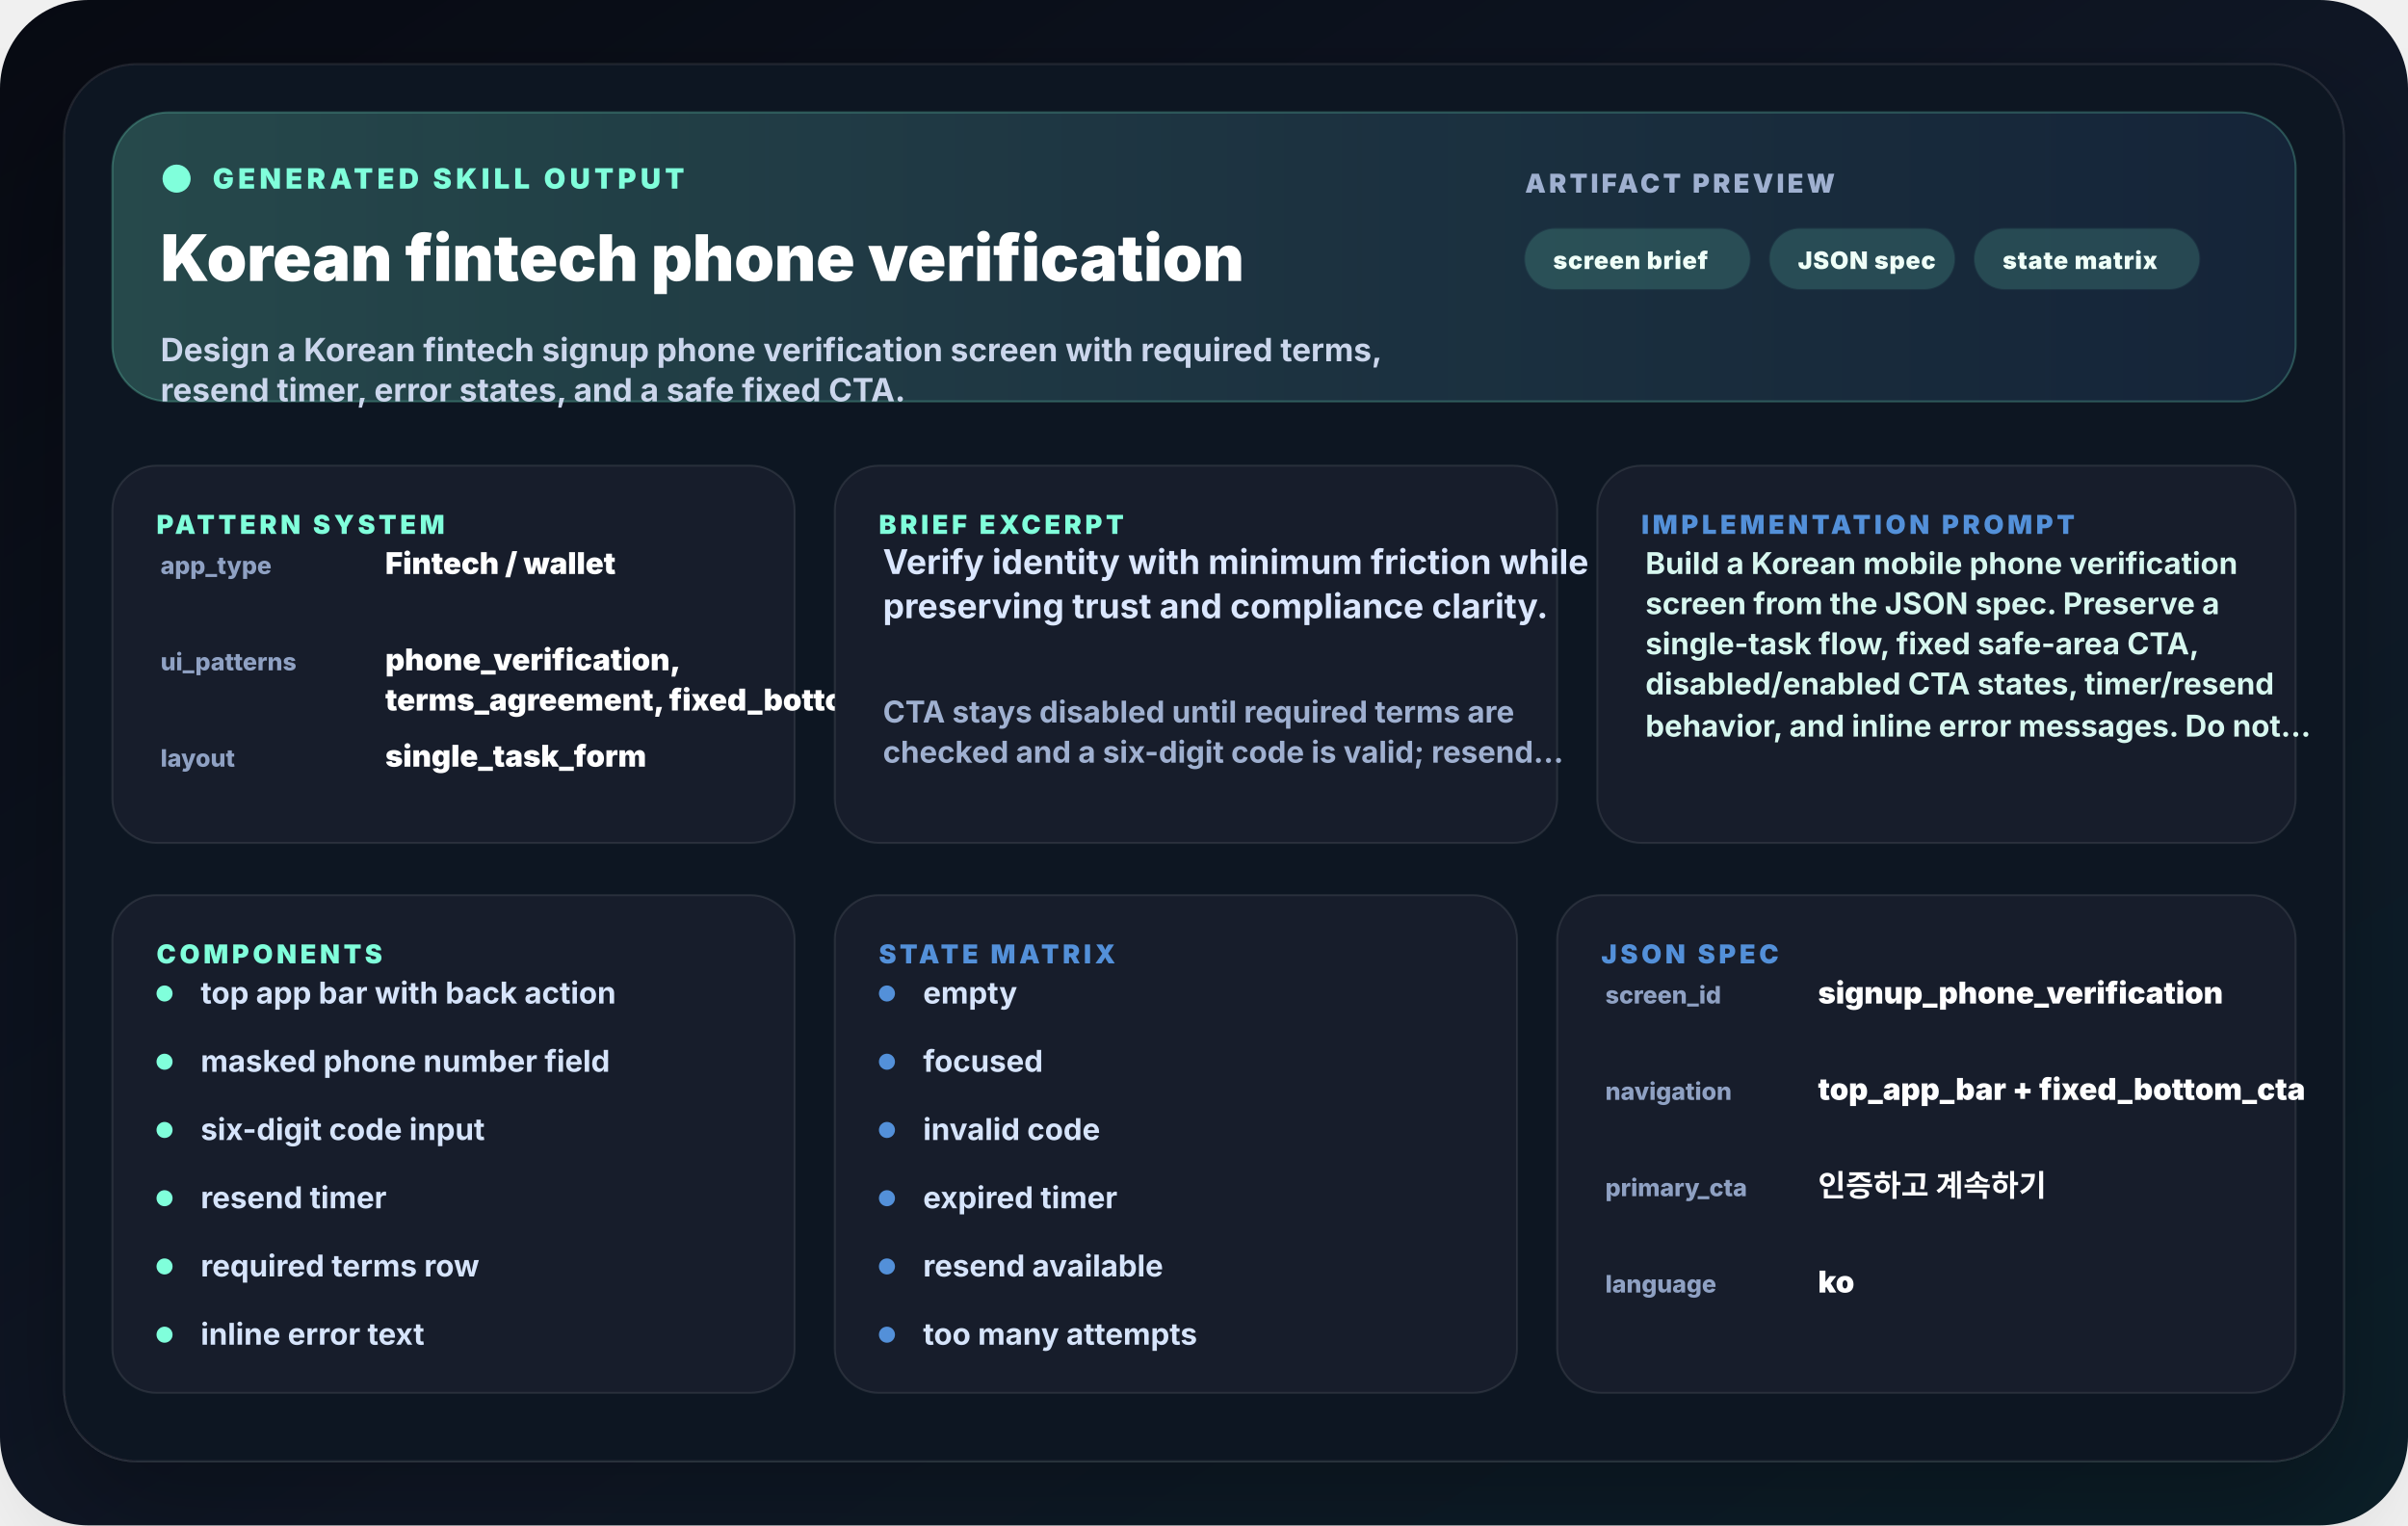
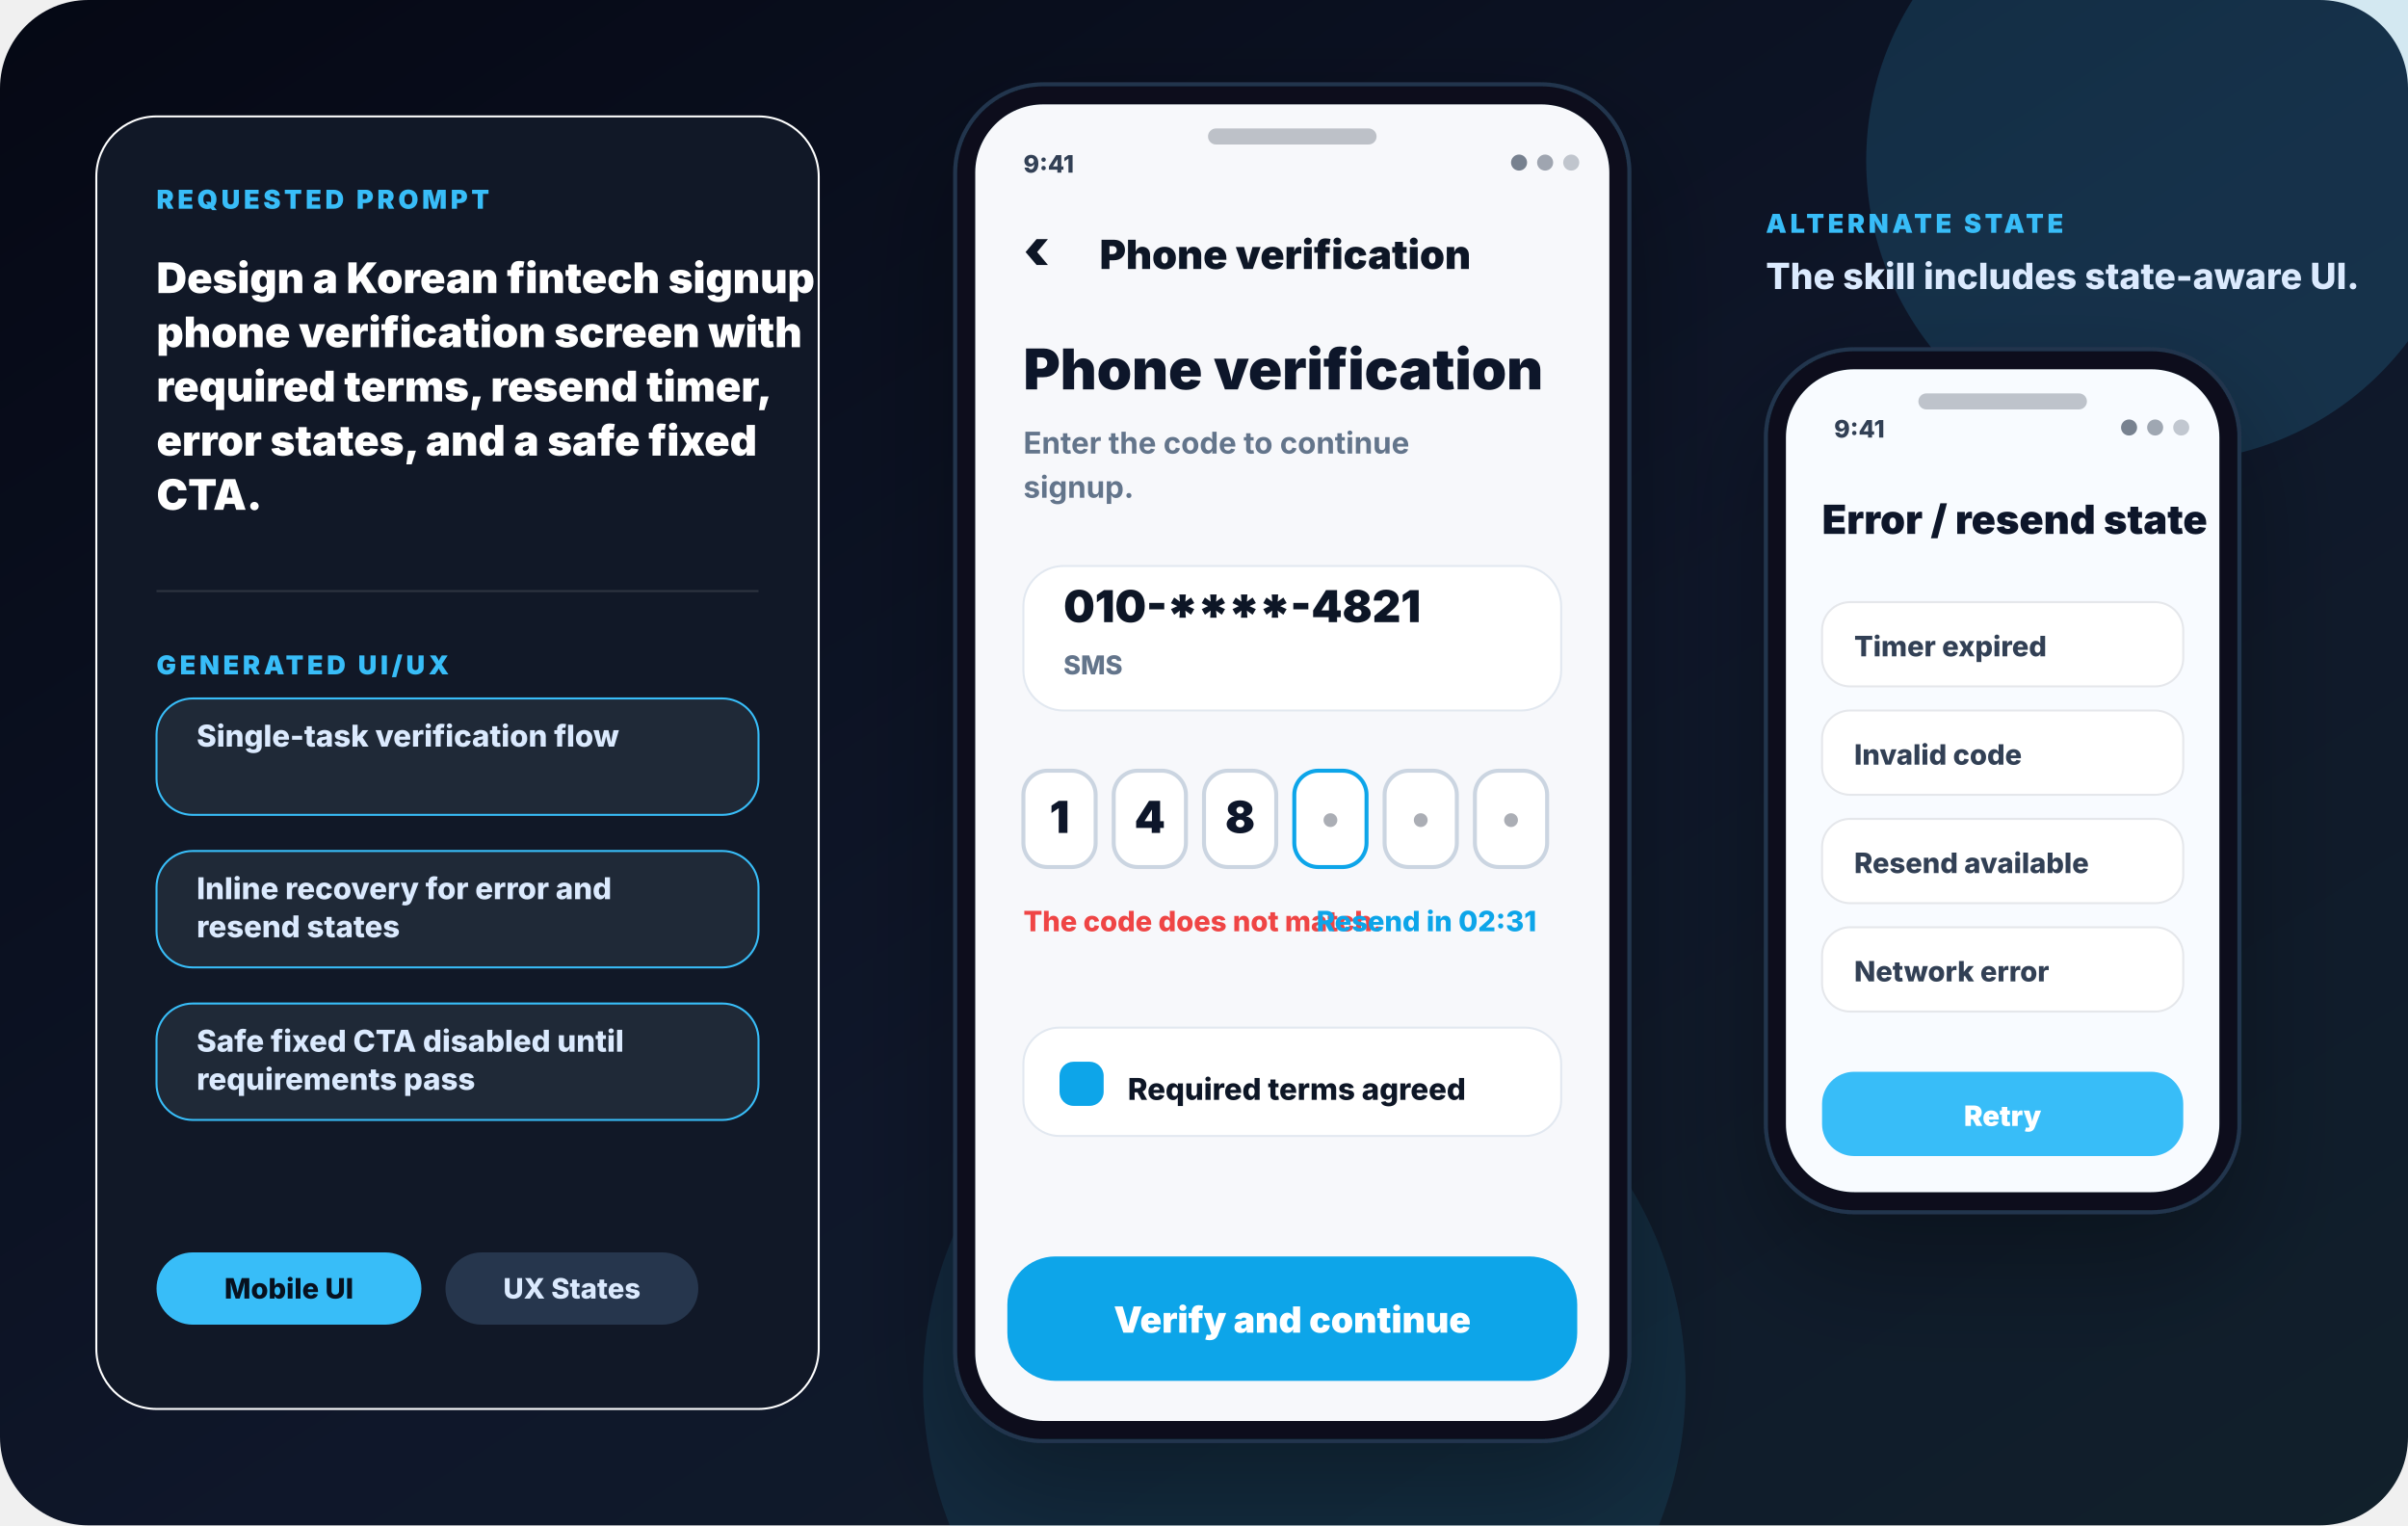
<svg xmlns="http://www.w3.org/2000/svg" width="1200" height="760" viewBox="0 0 1200 760" role="img" aria-labelledby="title desc">
  <defs>
    <linearGradient id="bg" x1="0" y1="0" x2="1" y2="1">
-       <stop offset="0" stop-color="#070a12" />
-       <stop offset=".58" stop-color="#101827" />
-       <stop offset="1" stop-color="#0b1f28" />
-     </linearGradient>
-     <linearGradient id="header" x1="0" y1="0" x2="1" y2="0">
-       <stop offset="0" stop-color="#80ffdb" stop-opacity=".22" />
-       <stop offset="1" stop-color="#5390d9" stop-opacity=".12" />
+       <stop offset="0" stop-color="#050814" />
+       <stop offset=".55" stop-color="#0f172a" />
+       <stop offset="1" stop-color="#11202b" />
    </linearGradient>
    <filter id="shadow" x="-20%" y="-20%" width="140%" height="140%">
-       <feDropShadow dx="0" dy="24" stdDeviation="28" flood-color="#000" flood-opacity=".30" />
+       <feDropShadow dx="0" dy="24" stdDeviation="28" flood-color="#000" flood-opacity=".32" />
    </filter>
-     <style>
-       text{font-family:-apple-system,BlinkMacSystemFont,'Pretendard','Noto Sans KR','Segoe UI',sans-serif}
-       .pulse{animation:pulse 2.8s ease-in-out infinite; transform-origin:center}
-       @keyframes pulse{0%,100%{opacity:.55}50%{opacity:1}}
-       @media (prefers-reduced-motion: reduce){.pulse{animation:none}}
-     </style>
+     <style>text{font-family:-apple-system,BlinkMacSystemFont,'Pretendard','Noto Sans KR','Segoe UI',sans-serif} .card{filter:url(#shadow)}</style>
  </defs>
  <rect width="1200" height="760" rx="44" fill="url(#bg)" />
-   <rect x="32" y="32" width="1136" height="696" rx="36" fill="#101622" stroke="#fff" stroke-opacity=".08" filter="url(#shadow)" />
-   <rect x="56" y="56" width="1088" height="144" rx="28" fill="url(#header)" stroke="#80ffdb" stroke-opacity=".24" />
-   <circle class="pulse" cx="88" cy="89" r="7" fill="#80ffdb" />
-   <text x="106" y="94" fill="#80ffdb" font-size="14" font-weight="900" letter-spacing="2.1">GENERATED SKILL OUTPUT</text>
-   <text x="80" y="140" fill="#fff" font-size="32" font-weight="900">Korean fintech phone verification</text>
-   <text x="80" y="180" fill="#cbd6ec" font-size="16" font-weight="650">Design a Korean fintech signup phone verification screen with required terms,</text>
-   <text x="80" y="200" fill="#cbd6ec" font-size="16" font-weight="650">resend timer, error states, and a safe fixed CTA.</text>
-   <text x="760" y="96" fill="#9fb0d0" font-size="13" font-weight="850" letter-spacing="1.6">ARTIFACT PREVIEW</text>
-   <rect x="760" y="114" width="112" height="30" rx="15" fill="#80ffdb" opacity="0.16" stroke="#80ffdb" stroke-opacity="0.38" />
-   <text x="774" y="134" fill="#effff8" font-size="12" font-weight="850" letter-spacing="0.4">screen brief</text>
-   <rect x="882" y="114" width="92" height="30" rx="15" fill="#80ffdb" opacity="0.16" stroke="#80ffdb" stroke-opacity="0.38" />
-   <text x="896" y="134" fill="#effff8" font-size="12" font-weight="850" letter-spacing="0.4">JSON spec</text>
-   <rect x="984" y="114" width="112" height="30" rx="15" fill="#80ffdb" opacity="0.16" stroke="#80ffdb" stroke-opacity="0.38" />
-   <text x="998" y="134" fill="#effff8" font-size="12" font-weight="850" letter-spacing="0.4">state matrix</text>
-   <g class="panel">
-     <rect x="56" y="232" width="340" height="188" rx="22" fill="#171d2b" stroke="#ffffff" stroke-opacity="0.09" />
-     <text x="78" y="266" fill="#80ffdb" font-size="13" font-weight="900" letter-spacing="1.8">PATTERN SYSTEM</text>
-     <text x="80" y="286" fill="#8fa1c3" font-size="12" font-weight="800">app_type</text>
-     <text x="192" y="286" fill="#ffffff" font-size="15" font-weight="850">Fintech / wallet</text>
-     <text x="80" y="334" fill="#8fa1c3" font-size="12" font-weight="800">ui_patterns</text>
-     <text x="192" y="334" fill="#ffffff" font-size="15" font-weight="850">phone_verification,</text>
-     <text x="192" y="354" fill="#ffffff" font-size="15" font-weight="850">terms_agreement, fixed_bottom_cta</text>
-     <text x="80" y="382" fill="#8fa1c3" font-size="12" font-weight="800">layout</text>
-     <text x="192" y="382" fill="#ffffff" font-size="15" font-weight="850">single_task_form</text>
+   <circle cx="1080" cy="80" r="150" fill="#38bdf8" opacity=".16" />
+   <circle cx="650" cy="690" r="190" fill="#38bdf8" opacity=".10" />
+   <rect x="48" y="58" width="360" height="644" rx="30" fill="#111827" stroke="#ffffff" stroke-width="1" />
+   <text x="78" y="104" fill="#38bdf8" font-size="13" font-weight="900" letter-spacing="1.8">REQUESTED PROMPT</text>
+   <text x="78" y="146" fill="#ffffff" font-size="21" font-weight="850">Design a Korean fintech signup</text>
+   <text x="78" y="173" fill="#ffffff" font-size="21" font-weight="850">phone verification screen with</text>
+   <text x="78" y="200" fill="#ffffff" font-size="21" font-weight="850">required terms, resend timer,</text>
+   <text x="78" y="227" fill="#ffffff" font-size="21" font-weight="850">error states, and a safe fixed</text>
+   <text x="78" y="254" fill="#ffffff" font-size="21" font-weight="850">CTA.</text>
+   <rect x="78" y="294" width="300" height="1" rx="0" fill="#ffffff" opacity="0.12" />
+   <text x="78" y="336" fill="#38bdf8" font-size="13" font-weight="900" letter-spacing="1.8">GENERATED UI/UX</text>
+   <rect x="78" y="348" width="300" height="58" rx="18" fill="#1f2937" stroke="#38bdf8" stroke-width="1" />
+   <text x="98" y="372" fill="#dbeafe" font-size="15" font-weight="760">Single-task verification flow</text>
+   <rect x="78" y="424" width="300" height="58" rx="18" fill="#1f2937" stroke="#38bdf8" stroke-width="1" />
+   <text x="98" y="448" fill="#dbeafe" font-size="15" font-weight="760">Inline recovery for error and</text>
+   <text x="98" y="467" fill="#dbeafe" font-size="15" font-weight="760">resend states</text>
+   <rect x="78" y="500" width="300" height="58" rx="18" fill="#1f2937" stroke="#38bdf8" stroke-width="1" />
+   <text x="98" y="524" fill="#dbeafe" font-size="15" font-weight="760">Safe fixed CTA disabled until</text>
+   <text x="98" y="543" fill="#dbeafe" font-size="15" font-weight="760">requirements pass</text>
+   <rect x="78" y="624" width="132" height="36" rx="18.0" fill="#38bdf8" />
+   <text x="144.0" y="647.0" fill="#07111f" font-size="14" font-weight="800" text-anchor="middle">Mobile UI</text>
+   <rect x="222" y="624" width="126" height="36" rx="18.0" fill="#26364d" />
+   <text x="285.0" y="647.0" fill="#dbeafe" font-size="14" font-weight="800" text-anchor="middle">UX States</text>
+   <g class="card">
+     <rect x="476" y="42" width="336" height="676" rx="44" fill="#07111f" stroke="#24364d" stroke-width="2" />
+     <rect x="486" y="52" width="316" height="656" rx="34" fill="#f7f8fb" />
+     <rect x="602.0" y="64" width="84" height="8" rx="4" fill="#0f1d2e" opacity="0.25" />
+     <text x="510" y="86" fill="#334155" font-size="12" font-weight="800">9:41</text>
+     <circle cx="757" cy="81" r="4" fill="#334155" opacity=".65" />
+     <circle cx="770" cy="81" r="4" fill="#334155" opacity=".45" />
+     <circle cx="783" cy="81" r="4" fill="#334155" opacity=".28" />
+     <text x="510" y="134" fill="#111827" font-size="28" font-weight="900">‹</text>
+     <text x="548" y="134" fill="#111827" font-size="20" font-weight="900">Phone verification</text>
+     <text x="510" y="194" fill="#0f172a" font-size="28" font-weight="900">Phone verification</text>
+     <text x="510" y="226" fill="#64748b" font-size="15" font-weight="650">Enter the code to continue</text>
+     <text x="510" y="248" fill="#64748b" font-size="15" font-weight="650">signup.</text>
+     <rect x="510" y="282" width="268" height="72" rx="20" fill="#ffffff" stroke="#e2e8f0" stroke-width="1" />
+     <text x="530" y="310" fill="#111827" font-size="22" font-weight="900">010-****-4821</text>
+     <text x="530" y="336" fill="#64748b" font-size="13" font-weight="800">SMS</text>
+     <rect x="510" y="384" width="36" height="48" rx="12" fill="#ffffff" stroke="#cbd5e1" stroke-width="2" />
+     <text x="528" y="415" fill="#0f172a" font-size="22" font-weight="900" text-anchor="middle">1</text>
+     <rect x="555" y="384" width="36" height="48" rx="12" fill="#ffffff" stroke="#cbd5e1" stroke-width="2" />
+     <text x="573" y="415" fill="#0f172a" font-size="22" font-weight="900" text-anchor="middle">4</text>
+     <rect x="600" y="384" width="36" height="48" rx="12" fill="#ffffff" stroke="#cbd5e1" stroke-width="2" />
+     <text x="618" y="415" fill="#0f172a" font-size="22" font-weight="900" text-anchor="middle">8</text>
+     <rect x="645" y="384" width="36" height="48" rx="12" fill="#ffffff" stroke="#0ea5e9" stroke-width="2" />
+     <text x="663" y="415" fill="#0f172a" font-size="22" font-weight="900" text-anchor="middle" opacity="0.35">•</text>
+     <rect x="690" y="384" width="36" height="48" rx="12" fill="#ffffff" stroke="#cbd5e1" stroke-width="2" />
+     <text x="708" y="415" fill="#0f172a" font-size="22" font-weight="900" text-anchor="middle" opacity="0.35">•</text>
+     <rect x="735" y="384" width="36" height="48" rx="12" fill="#ffffff" stroke="#cbd5e1" stroke-width="2" />
+     <text x="753" y="415" fill="#0f172a" font-size="22" font-weight="900" text-anchor="middle" opacity="0.35">•</text>
+     <text x="510" y="464" fill="#ef4444" font-size="14" font-weight="800">The code does not match.</text>
+     <text x="656" y="464" fill="#0ea5e9" font-size="14" font-weight="800">Resend in 02:31</text>
+     <rect x="510" y="512" width="268" height="54" rx="18" fill="#ffffff" stroke="#e2e8f0" stroke-width="1" />
+     <rect x="528" y="529" width="22" height="22" rx="7" fill="#0ea5e9" />
+     <text x="562" y="548" fill="#111827" font-size="15" font-weight="800">Required terms agreed</text>
+     <rect x="502" y="626" width="284" height="62" rx="24" fill="#0ea5e9" />
+     <text x="644" y="664" fill="#ffffff" font-size="18" font-weight="900" text-anchor="middle">Verify and continue</text>
  </g>
-   <g class="panel">
-     <rect x="416" y="232" width="360" height="188" rx="22" fill="#171d2b" stroke="#ffffff" stroke-opacity="0.09" />
-     <text x="438" y="266" fill="#80ffdb" font-size="13" font-weight="900" letter-spacing="1.8">BRIEF EXCERPT</text>
-     <text x="440" y="286" fill="#dbe7ff" font-size="17" font-weight="700">Verify identity with minimum friction while</text>
-     <text x="440" y="308" fill="#dbe7ff" font-size="17" font-weight="700">preserving trust and compliance clarity.</text>
-     <text x="440" y="360" fill="#9fb0d0" font-size="15" font-weight="650">CTA stays disabled until required terms are</text>
-     <text x="440" y="380" fill="#9fb0d0" font-size="15" font-weight="650">checked and a six-digit code is valid; resend…</text>
+   <g class="card">
+     <rect x="880" y="174" width="236" height="430" rx="44" fill="#07111f" stroke="#24364d" stroke-width="2" />
+     <rect x="890" y="184" width="216" height="410" rx="34" fill="#f8fbff" />
+     <rect x="956.0" y="196" width="84" height="8" rx="4" fill="#0f1d2e" opacity="0.25" />
+     <text x="914" y="218" fill="#334155" font-size="12" font-weight="800">9:41</text>
+     <circle cx="1061" cy="213" r="4" fill="#334155" opacity=".65" />
+     <circle cx="1074" cy="213" r="4" fill="#334155" opacity=".45" />
+     <circle cx="1087" cy="213" r="4" fill="#334155" opacity=".28" />
+     <text x="908" y="266" fill="#0f172a" font-size="20" font-weight="900">Error / resend state</text>
+     <rect x="908" y="300" width="180" height="42" rx="14" fill="#ffffff" stroke="#e5e7eb" stroke-width="1" />
+     <text x="924" y="327" fill="#334155" font-size="14" font-weight="760">Timer expired</text>
+     <rect x="908" y="354" width="180" height="42" rx="14" fill="#ffffff" stroke="#e5e7eb" stroke-width="1" />
+     <text x="924" y="381" fill="#334155" font-size="14" font-weight="760">Invalid code</text>
+     <rect x="908" y="408" width="180" height="42" rx="14" fill="#ffffff" stroke="#e5e7eb" stroke-width="1" />
+     <text x="924" y="435" fill="#334155" font-size="14" font-weight="760">Resend available</text>
+     <rect x="908" y="462" width="180" height="42" rx="14" fill="#ffffff" stroke="#e5e7eb" stroke-width="1" />
+     <text x="924" y="489" fill="#334155" font-size="14" font-weight="760">Network error</text>
+     <rect x="908" y="534" width="180" height="42" rx="16" fill="#38bdf8" />
+     <text x="998" y="561" fill="#ffffff" font-size="14" font-weight="900" text-anchor="middle">Retry</text>
  </g>
-   <g class="panel">
-     <rect x="796" y="232" width="348" height="188" rx="22" fill="#171d2b" stroke="#ffffff" stroke-opacity="0.09" />
-     <text x="818" y="266" fill="#5390d9" font-size="13" font-weight="900" letter-spacing="1.8">IMPLEMENTATION PROMPT</text>
-     <text x="820" y="286" fill="#d7f7ef" font-size="15" font-weight="700">Build a Korean mobile phone verification</text>
-     <text x="820" y="306" fill="#d7f7ef" font-size="15" font-weight="700">screen from the JSON spec. Preserve a</text>
-     <text x="820" y="326" fill="#d7f7ef" font-size="15" font-weight="700">single-task flow, fixed safe-area CTA,</text>
-     <text x="820" y="346" fill="#d7f7ef" font-size="15" font-weight="700">disabled/enabled CTA states, timer/resend</text>
-     <text x="820" y="367" fill="#d7f7ef" font-size="15" font-weight="700">behavior, and inline error messages. Do not…</text>
-   </g>
-   <g class="panel">
-     <rect x="56" y="446" width="340" height="248" rx="22" fill="#171d2b" stroke="#ffffff" stroke-opacity="0.09" />
-     <text x="78" y="480" fill="#80ffdb" font-size="13" font-weight="900" letter-spacing="1.8">COMPONENTS</text>
-     <circle cx="82" cy="495" r="4" fill="#80ffdb" />
-     <text x="100" y="500" fill="#d6e4fb" font-size="15" font-weight="650">top app bar with back action</text>
-     <circle cx="82" cy="529" r="4" fill="#80ffdb" />
-     <text x="100" y="534" fill="#d6e4fb" font-size="15" font-weight="650">masked phone number field</text>
-     <circle cx="82" cy="563" r="4" fill="#80ffdb" />
-     <text x="100" y="568" fill="#d6e4fb" font-size="15" font-weight="650">six-digit code input</text>
-     <circle cx="82" cy="597" r="4" fill="#80ffdb" />
-     <text x="100" y="602" fill="#d6e4fb" font-size="15" font-weight="650">resend timer</text>
-     <circle cx="82" cy="631" r="4" fill="#80ffdb" />
-     <text x="100" y="636" fill="#d6e4fb" font-size="15" font-weight="650">required terms row</text>
-     <circle cx="82" cy="665" r="4" fill="#80ffdb" />
-     <text x="100" y="670" fill="#d6e4fb" font-size="15" font-weight="650">inline error text</text>
-   </g>
-   <g class="panel">
-     <rect x="416" y="446" width="340" height="248" rx="22" fill="#171d2b" stroke="#ffffff" stroke-opacity="0.09" />
-     <text x="438" y="480" fill="#5390d9" font-size="13" font-weight="900" letter-spacing="1.8">STATE MATRIX</text>
-     <circle cx="442" cy="495" r="4" fill="#5390d9" />
-     <text x="460" y="500" fill="#d6e4fb" font-size="15" font-weight="650">empty</text>
-     <circle cx="442" cy="529" r="4" fill="#5390d9" />
-     <text x="460" y="534" fill="#d6e4fb" font-size="15" font-weight="650">focused</text>
-     <circle cx="442" cy="563" r="4" fill="#5390d9" />
-     <text x="460" y="568" fill="#d6e4fb" font-size="15" font-weight="650">invalid code</text>
-     <circle cx="442" cy="597" r="4" fill="#5390d9" />
-     <text x="460" y="602" fill="#d6e4fb" font-size="15" font-weight="650">expired timer</text>
-     <circle cx="442" cy="631" r="4" fill="#5390d9" />
-     <text x="460" y="636" fill="#d6e4fb" font-size="15" font-weight="650">resend available</text>
-     <circle cx="442" cy="665" r="4" fill="#5390d9" />
-     <text x="460" y="670" fill="#d6e4fb" font-size="15" font-weight="650">too many attempts</text>
-   </g>
-   <g class="panel">
-     <rect x="776" y="446" width="368" height="248" rx="22" fill="#171d2b" stroke="#ffffff" stroke-opacity="0.09" />
-     <text x="798" y="480" fill="#5390d9" font-size="13" font-weight="900" letter-spacing="1.8">JSON SPEC</text>
-     <text x="800" y="500" fill="#8fa1c3" font-size="12" font-weight="800">screen_id</text>
-     <text x="906" y="500" fill="#ffffff" font-size="15" font-weight="850">signup_phone_verification</text>
-     <text x="800" y="548" fill="#8fa1c3" font-size="12" font-weight="800">navigation</text>
-     <text x="906" y="548" fill="#ffffff" font-size="15" font-weight="850">top_app_bar + fixed_bottom_cta</text>
-     <text x="800" y="596" fill="#8fa1c3" font-size="12" font-weight="800">primary_cta</text>
-     <text x="906" y="596" fill="#ffffff" font-size="15" font-weight="850">인증하고 계속하기</text>
-     <text x="800" y="644" fill="#8fa1c3" font-size="12" font-weight="800">language</text>
-     <text x="906" y="644" fill="#ffffff" font-size="15" font-weight="850">ko</text>
-   </g>
+   <text x="880" y="116" fill="#38bdf8" font-size="13" font-weight="900" letter-spacing="1.8">ALTERNATE STATE</text>
+   <text x="880" y="144" fill="#dbeafe" font-size="18" font-weight="800">The skill includes state-aware UI.</text>
</svg>
